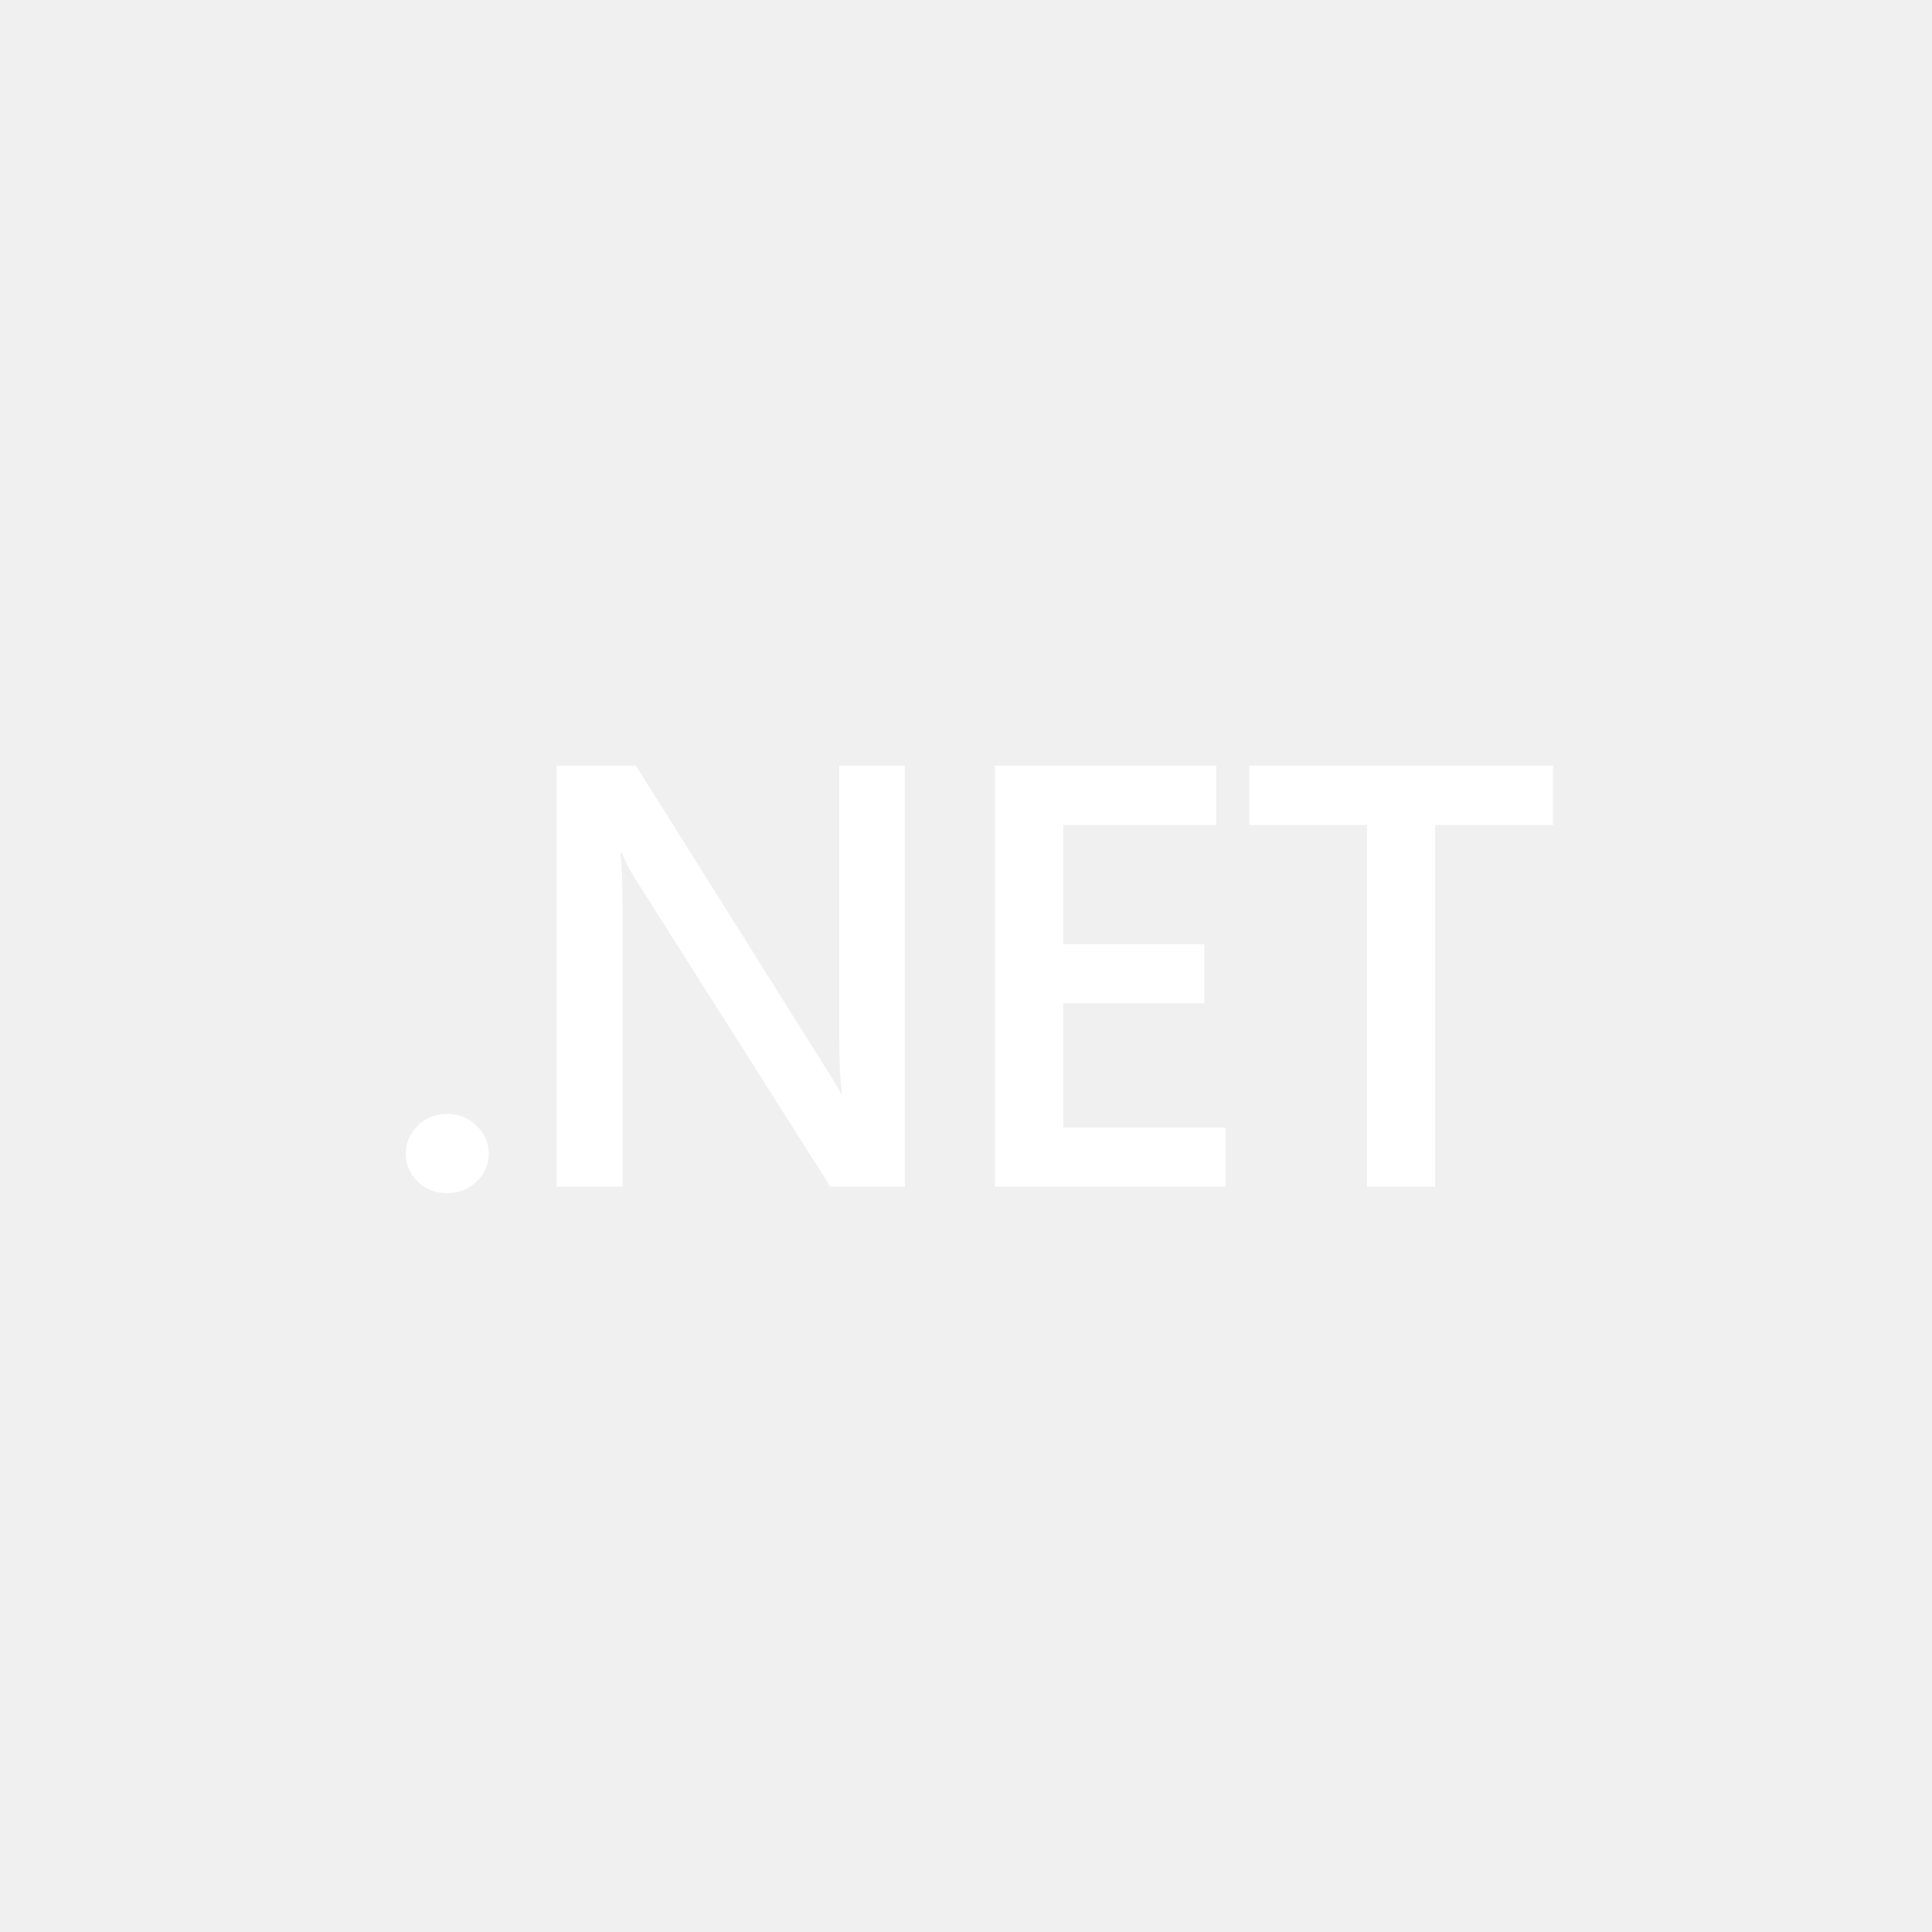
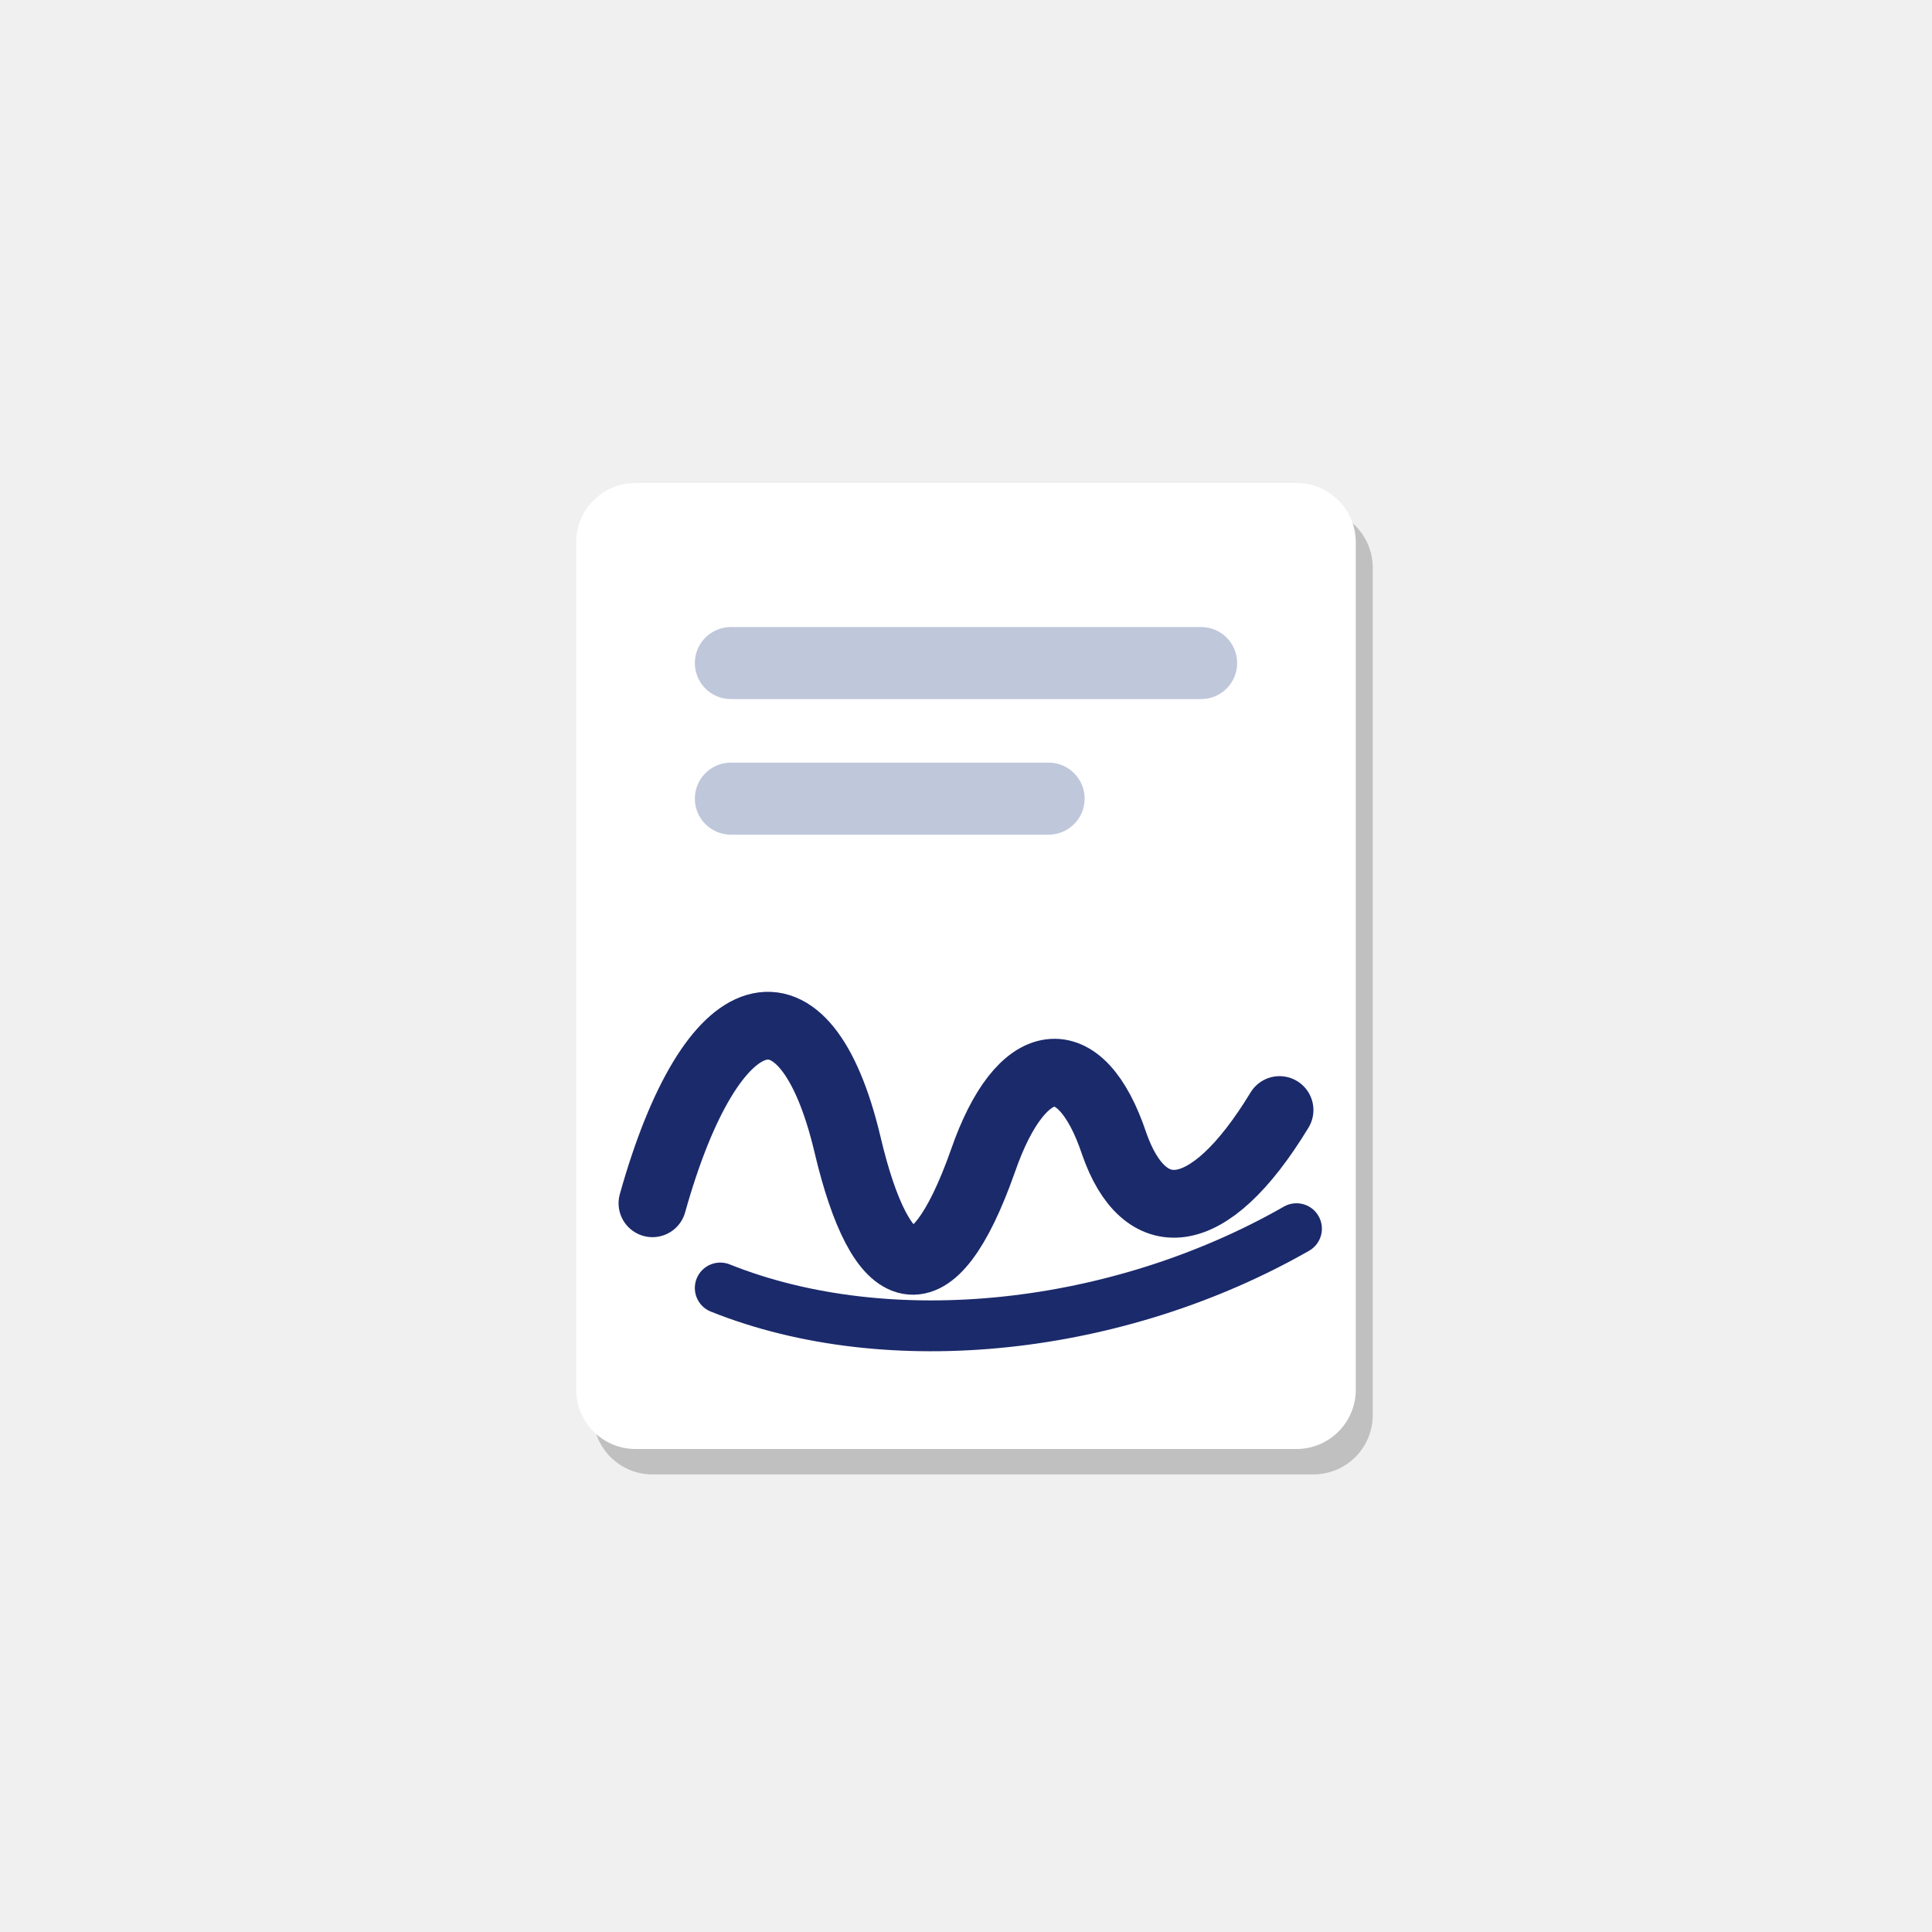
- <svg xmlns="http://www.w3.org/2000/svg" width="456" height="456" viewBox="0 0 456 456" version="1.1" xml:space="preserve" style="fill-rule:evenodd;clip-rule:evenodd;stroke-linejoin:round;stroke-miterlimit:2;">
-   <path d="m 105.5,281.609 c -2.703,0 -5.001,-0.9 -6.893,-2.702 -1.892,-1.848 -2.838,-4.042 -2.838,-6.582 0,-2.587 0.946,-4.804 2.838,-6.652 1.892,-1.848 4.19,-2.772 6.893,-2.772 2.748,0 5.068,0.924 6.96,2.772 1.937,1.848 2.906,4.064 2.906,6.652 0,2.54 -0.968,4.734 -2.906,6.582 -1.892,1.802 -4.212,2.702 -6.96,2.702 z" style="fill:#ffffff;fill-rule:nonzero;stroke-width:0.838" />
-   <path d="M 213.561,280.084 H 195.99 L 149.7,207.054 c -1.171,-1.848 -2.14,-3.765 -2.906,-5.751 h -0.406 c 0.361,2.125 0.541,6.675 0.541,13.65 v 65.132 h -15.543 v -99.36 h 18.719 l 44.737,71.298 c 1.892,2.957 3.109,4.989 3.649,6.098 h 0.27 c -0.45,-2.632 -0.676,-7.09 -0.676,-13.373 v -64.023 h 15.476 z" style="fill:#ffffff;fill-rule:nonzero;stroke-width:0.838" />
-   <path d="m 289.251,280.084 h -54.401 v -99.36 h 52.238 v 13.997 h -36.154 v 28.131 h 33.316 v 13.927 h -33.316 v 29.378 h 38.316 z" style="fill:#ffffff;fill-rule:nonzero;stroke-width:0.838" />
-   <path d="M 366.565,194.721 H 338.722 v 85.363 h -16.084 v -85.363 h -27.775 v -13.997 h 71.701 z" style="fill:#ffffff;fill-rule:nonzero;stroke-width:0.838" />
+ <svg xmlns="http://www.w3.org/2000/svg" width="456" height="456" viewBox="0 0 456 456" version="1.1">
+   <rect x="140" y="120" width="184" height="228" rx="14" fill="#000000" opacity="0.20" />
+   <rect x="136" y="114" width="184" height="228" rx="14" fill="#FFFFFF" />
+   <g fill="#BFC7DB">
+     <rect x="164" y="148" width="128" height="17" rx="8.5" />
+     <rect x="164" y="180" width="92" height="17" rx="8.5" />
+   </g>
+   <path d="M 154 284            C 168 234, 190 228, 200 270            C 208 304, 220 308, 232 274            C 241 248, 255 246, 263 270            C 270 290, 285 290, 302 262" fill="none" stroke="#1B2A6B" stroke-width="16" stroke-linecap="round" stroke-linejoin="round" />
+   <path d="M 170 304 C 210 320, 264 314, 306 290" fill="none" stroke="#1B2A6B" stroke-width="12" stroke-linecap="round" />
</svg>
